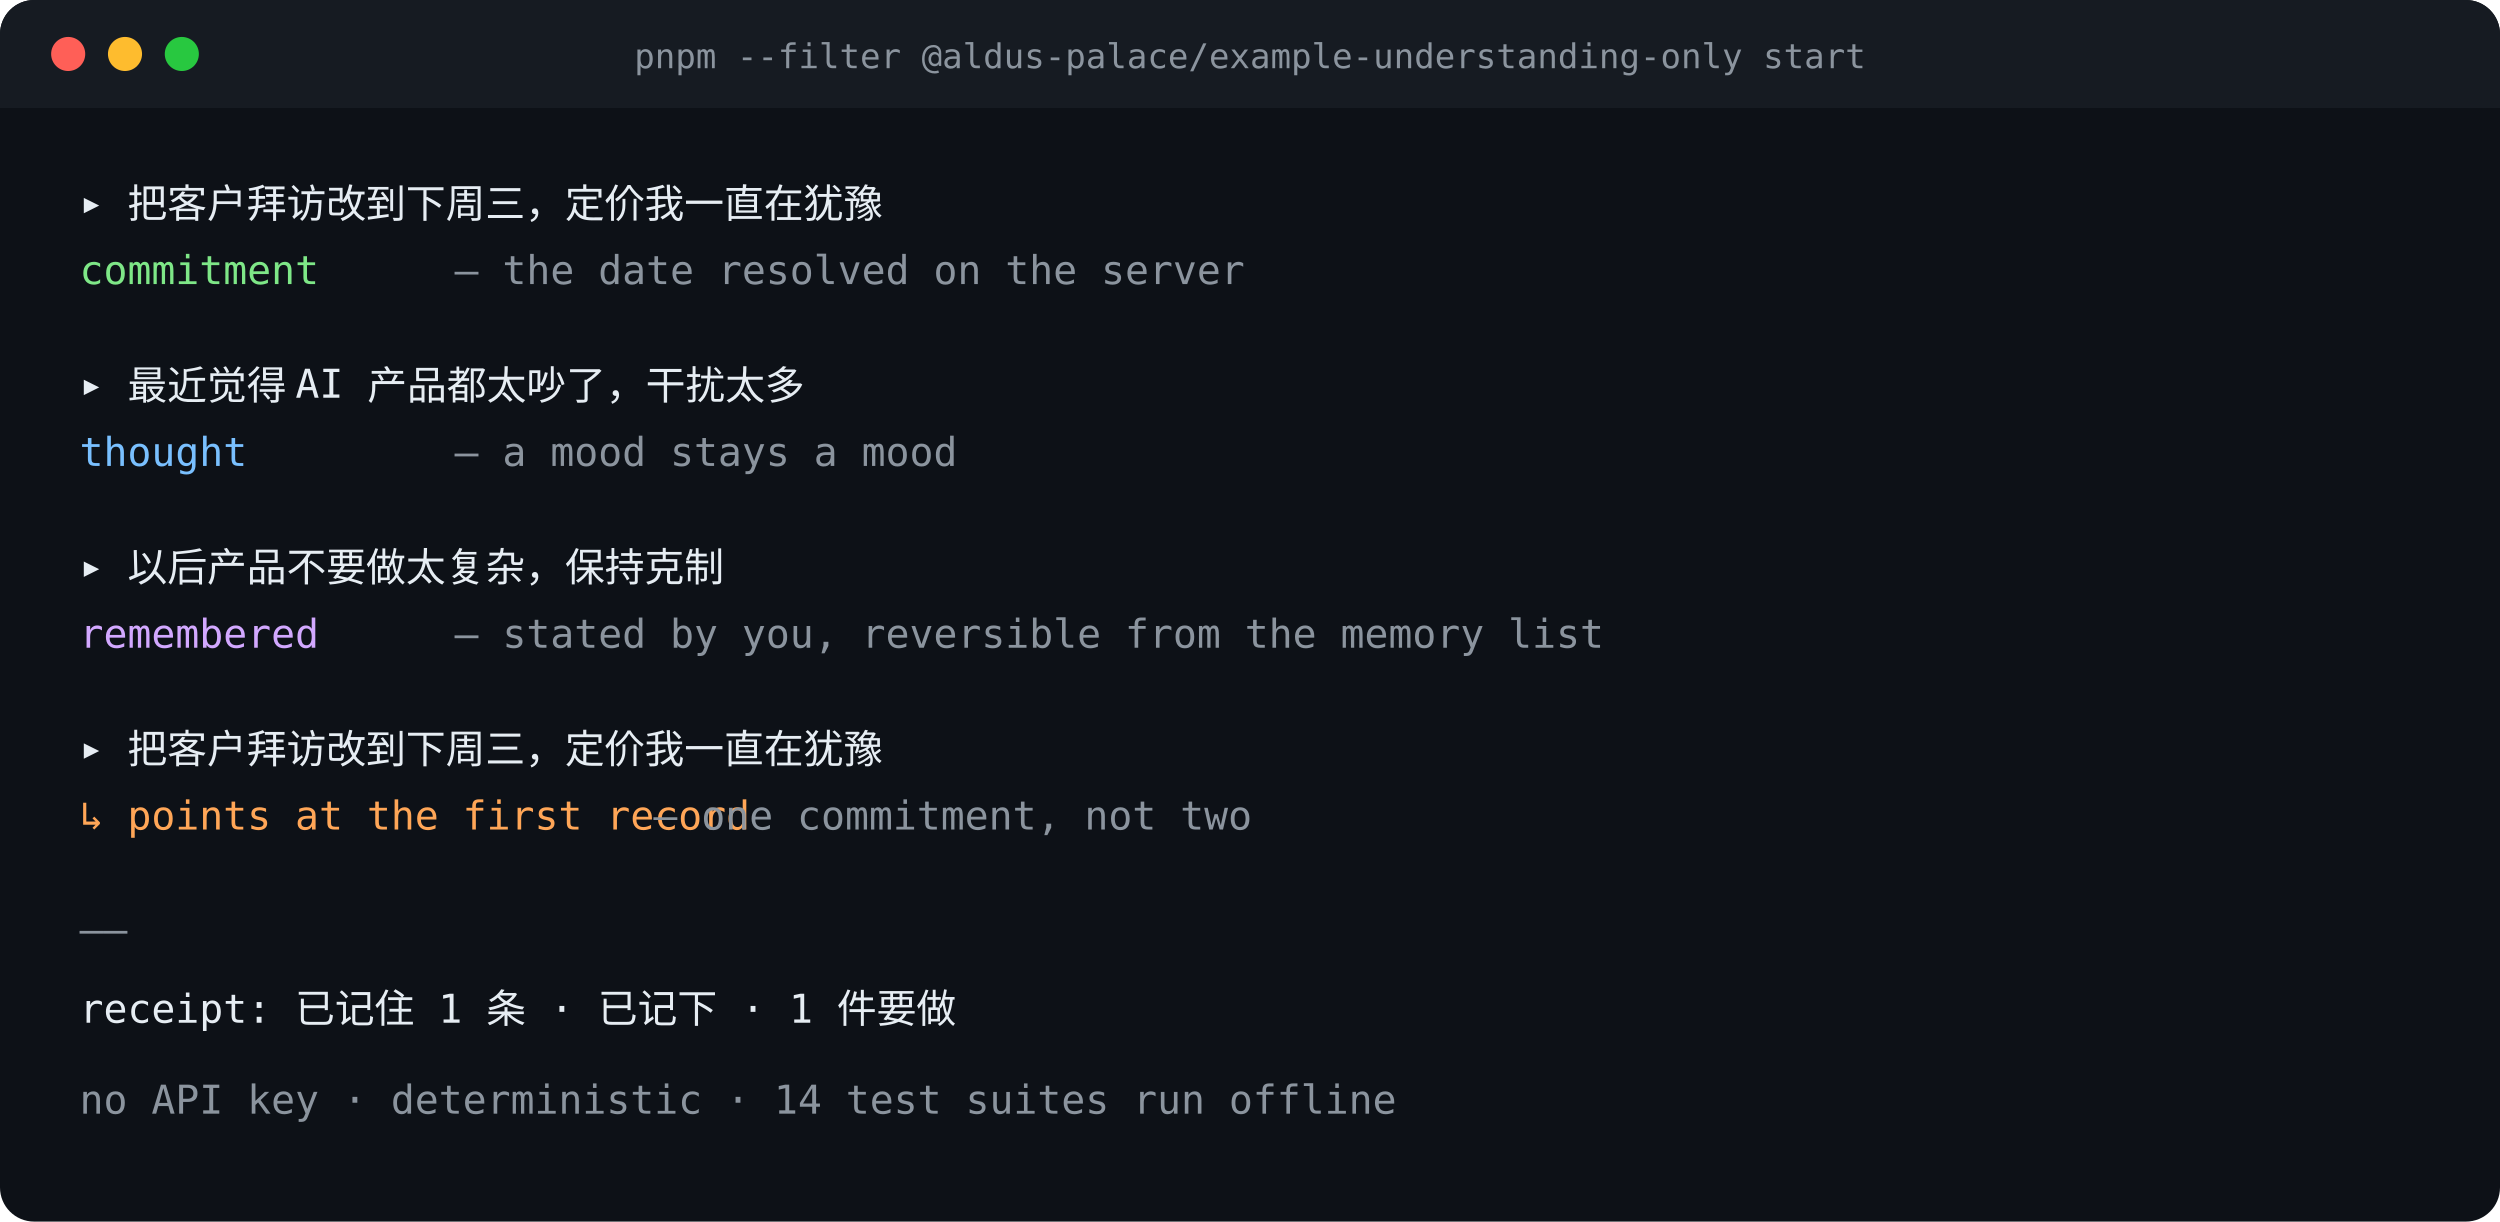
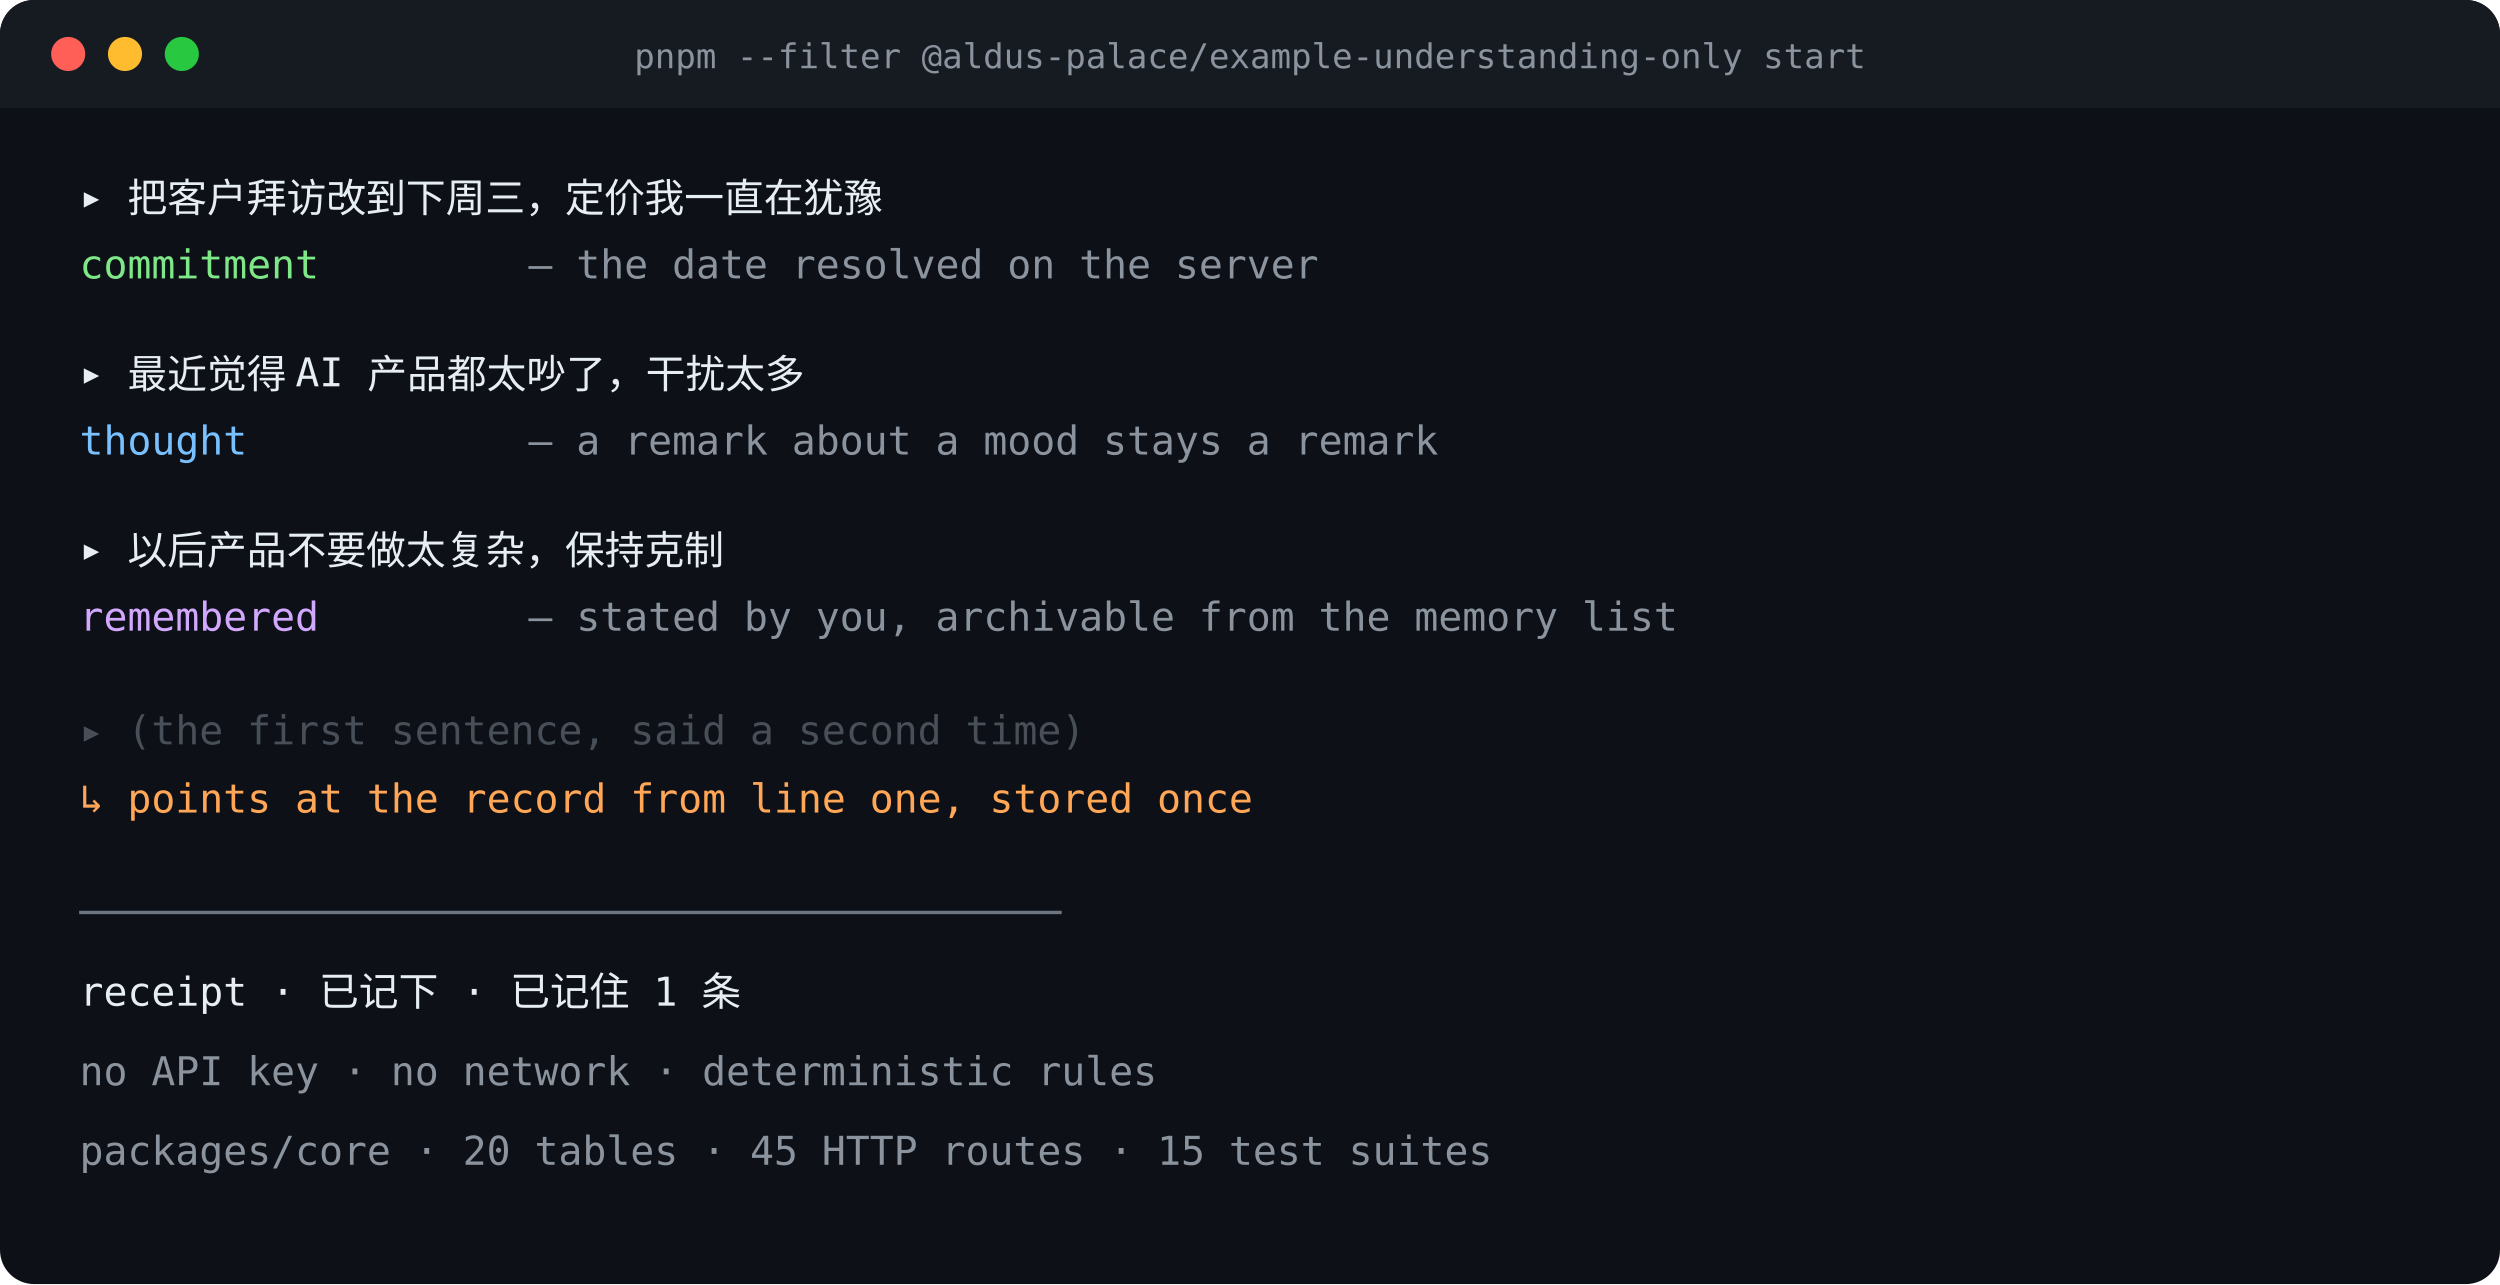
- <svg xmlns="http://www.w3.org/2000/svg" width="880" height="430" viewBox="0 0 880 430" role="img" aria-label="A capture session: four sentences in, decisions out">
-   <rect width="880" height="430" rx="12" fill="#0d1117" />
+ <svg xmlns="http://www.w3.org/2000/svg" width="880" height="452" viewBox="0 0 880 452" role="img" aria-label="A capture session: four sentences in, decisions out">
+   <rect width="880" height="452" rx="12" fill="#0d1117" />
  <rect x="0" y="0" width="880" height="38" rx="12" fill="#161b22" />
  <rect x="0" y="26" width="880" height="12" fill="#161b22" />
  <circle cx="24" cy="19" r="6" fill="#ff5f57" />
  <circle cx="44" cy="19" r="6" fill="#febc2e" />
  <circle cx="64" cy="19" r="6" fill="#28c840" />
  <text x="440" y="24" font-family="ui-monospace,SFMono-Regular,Menlo,Consolas,monospace" font-size="12" fill="#8b949e" text-anchor="middle">pnpm --filter @aldus-palace/example-understanding-only start</text>
  <g font-family="ui-monospace,SFMono-Regular,Menlo,Consolas,monospace" font-size="14">
-     <text x="28" y="76" fill="#e6edf3">▸ 把客户拜访改到下周三，定价我一直在犹豫</text>
-     <text x="28" y="100" fill="#7ee787">  commitment</text>
-     <text x="160" y="100" fill="#8b949e">— the date resolved on the server</text>
-     <text x="28" y="140" fill="#e6edf3">▸ 最近觉得 AI 产品都太吵了，干扰太多</text>
-     <text x="28" y="164" fill="#79c0ff">  thought</text>
-     <text x="160" y="164" fill="#8b949e">— a mood stays a mood</text>
-     <text x="28" y="204" fill="#e6edf3">▸ 以后产品不要做太复杂，保持克制</text>
-     <text x="28" y="228" fill="#d2a8ff">  remembered</text>
-     <text x="160" y="228" fill="#8b949e">— stated by you, reversible from the memory list</text>
-     <text x="28" y="268" fill="#e6edf3">▸ 把客户拜访改到下周三，定价我一直在犹豫</text>
-     <text x="28" y="292" fill="#ffa657">  ↳ points at the first record</text>
-     <text x="230" y="292" fill="#8b949e">— one commitment, not two</text>
-     <text x="28" y="332" fill="#8b949e">——</text>
-     <text x="28" y="360" fill="#e6edf3">receipt: 已记住 1 条 · 已记下 · 1 件要做</text>
-     <text x="28" y="392" fill="#8b949e">no API key · deterministic · 14 test suites run offline</text>
+     <text x="28" y="74" fill="#e6edf3">▸ 把客户拜访改到下周三，定价我一直在犹豫</text>
+     <text x="28" y="98" fill="#7ee787">  commitment</text>
+     <text x="186" y="98" fill="#8b949e">— the date resolved on the server</text>
+     <text x="28" y="136" fill="#e6edf3">▸ 最近觉得 AI 产品都太吵了，干扰太多</text>
+     <text x="28" y="160" fill="#79c0ff">  thought</text>
+     <text x="186" y="160" fill="#8b949e">— a remark about a mood stays a remark</text>
+     <text x="28" y="198" fill="#e6edf3">▸ 以后产品不要做太复杂，保持克制</text>
+     <text x="28" y="222" fill="#d2a8ff">  remembered</text>
+     <text x="186" y="222" fill="#8b949e">— stated by you, archivable from the memory list</text>
+     <text x="28" y="262" fill="#484f58">▸ (the first sentence, said a second time)</text>
+     <text x="28" y="286" fill="#ffa657">  ↳ points at the record from line one, stored once</text>
+     <text x="28" y="326" fill="#6e7681">─────────────────────────────────────────</text>
+     <text x="28" y="354" fill="#e6edf3">receipt · 已记下 · 已记住 1 条</text>
+     <text x="28" y="382" fill="#8b949e">no API key · no network · deterministic rules</text>
+     <text x="28" y="410" fill="#8b949e">packages/core · 20 tables · 45 HTTP routes · 15 test suites</text>
  </g>
</svg>
